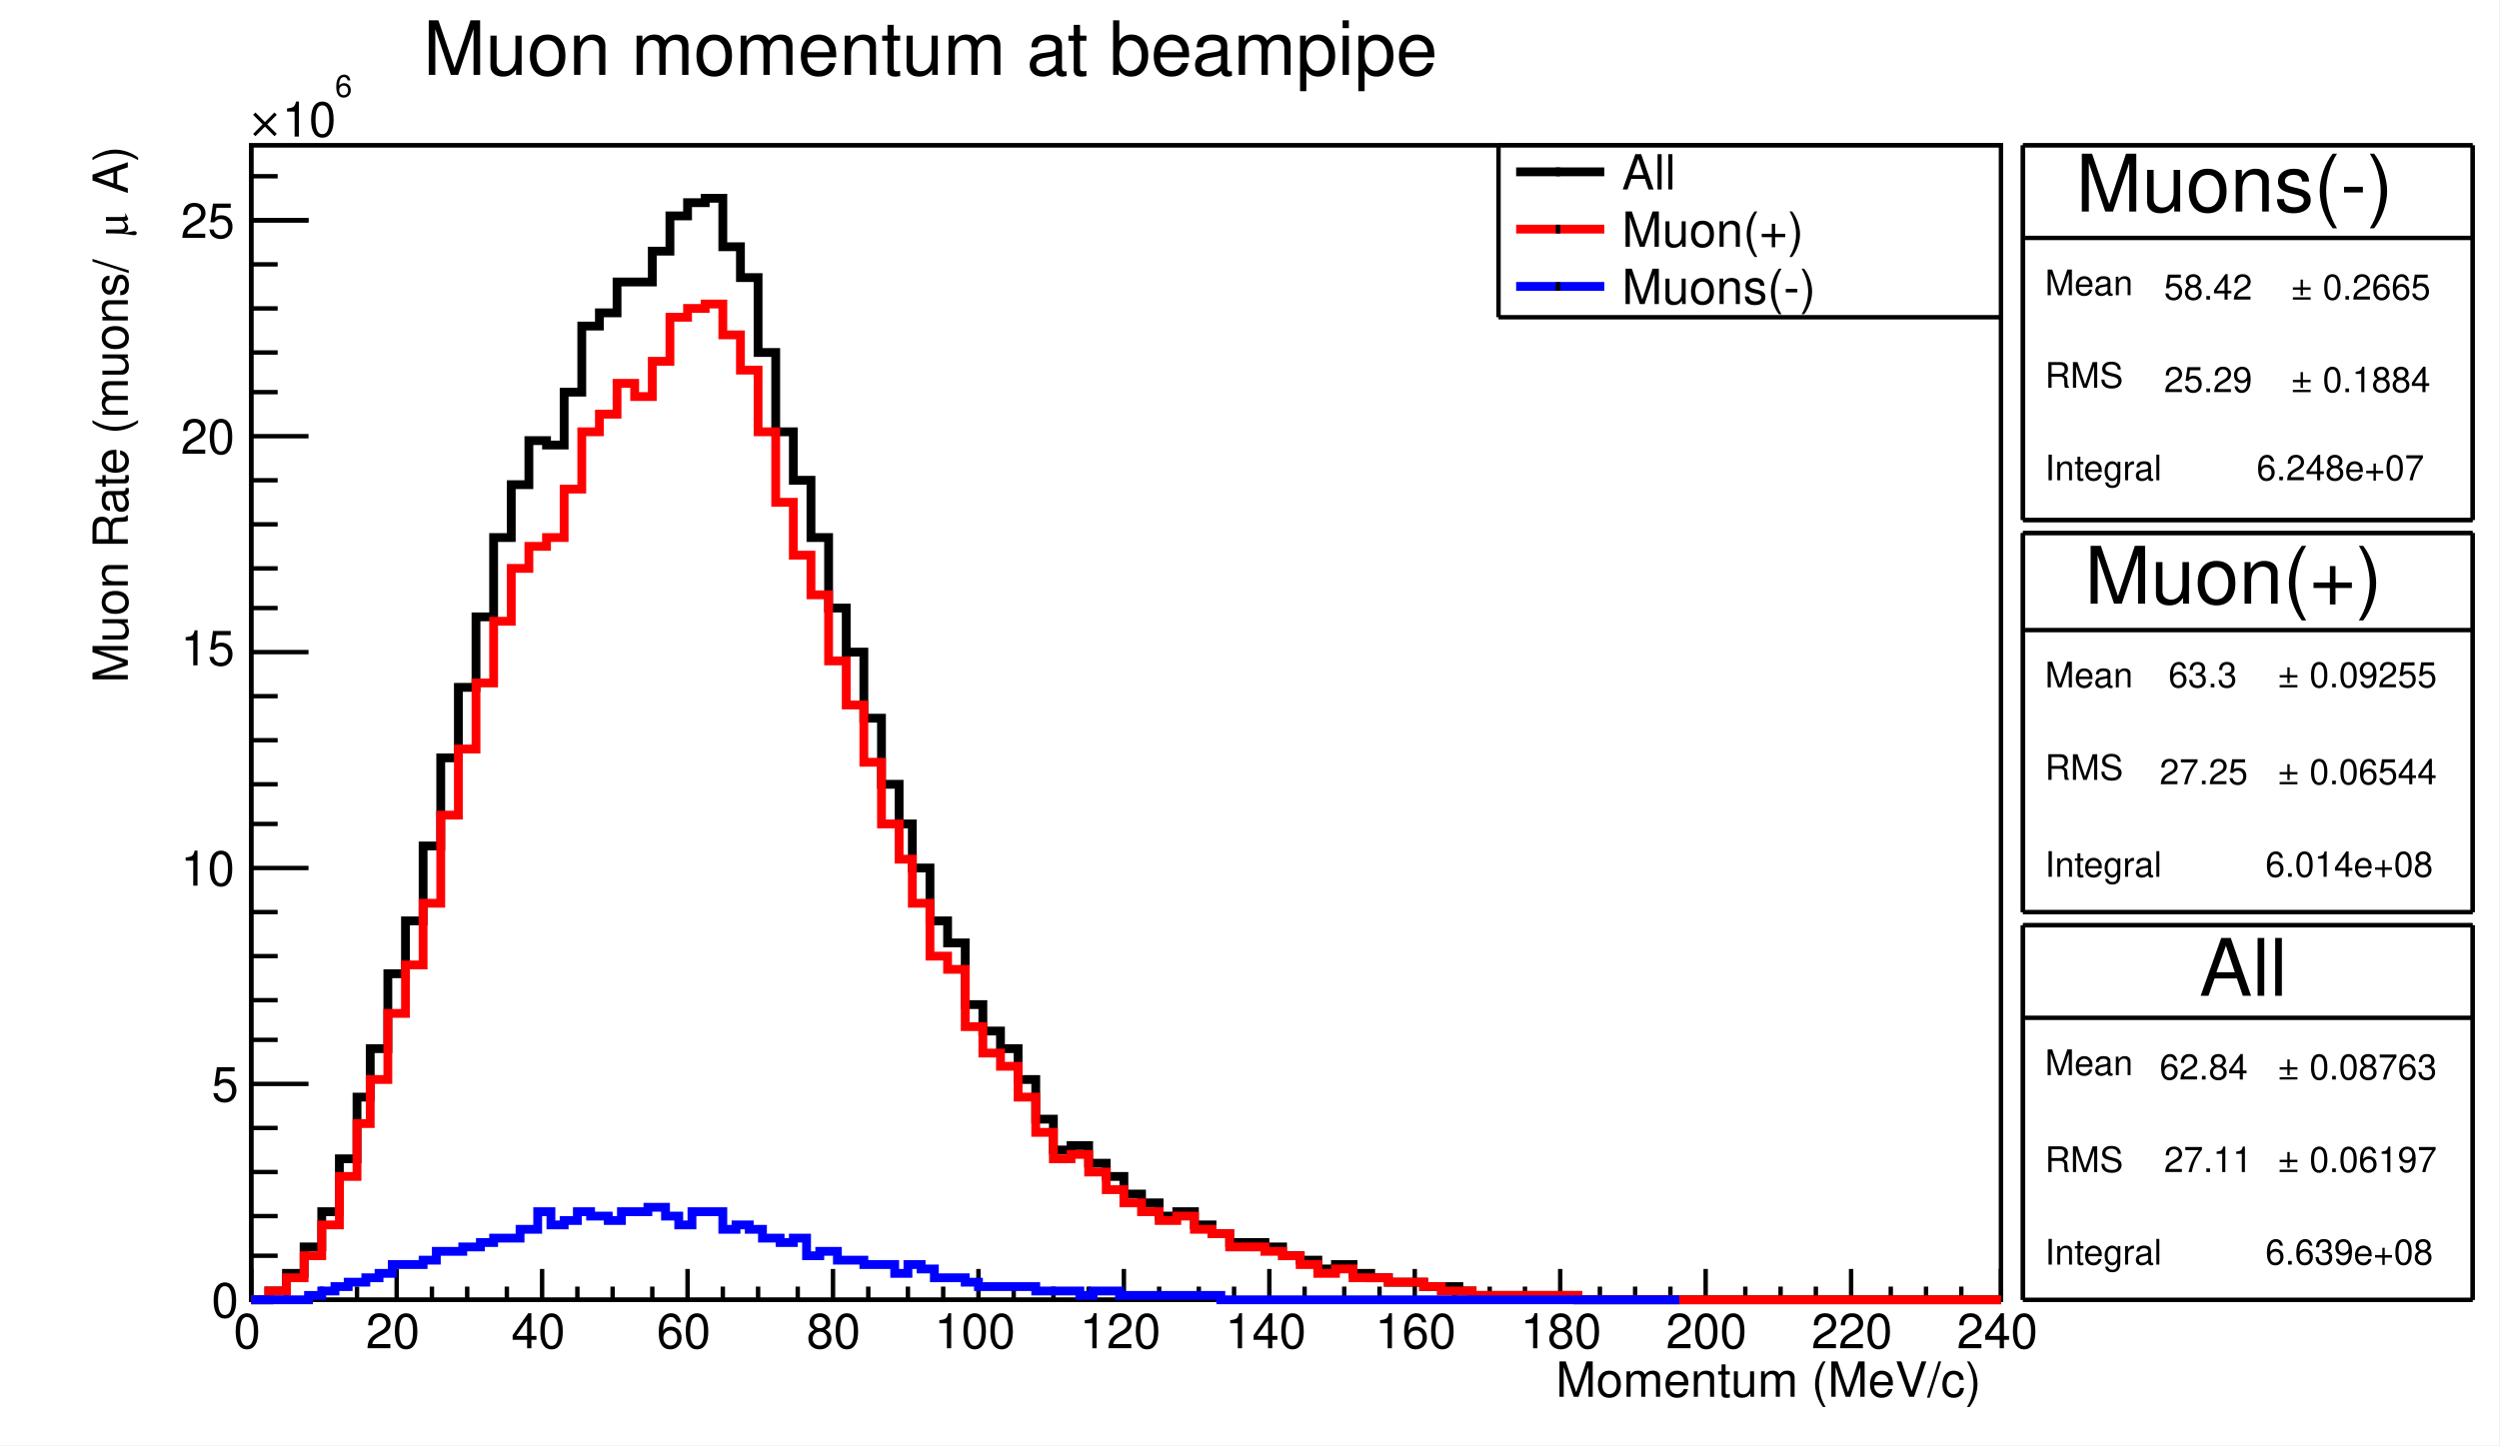
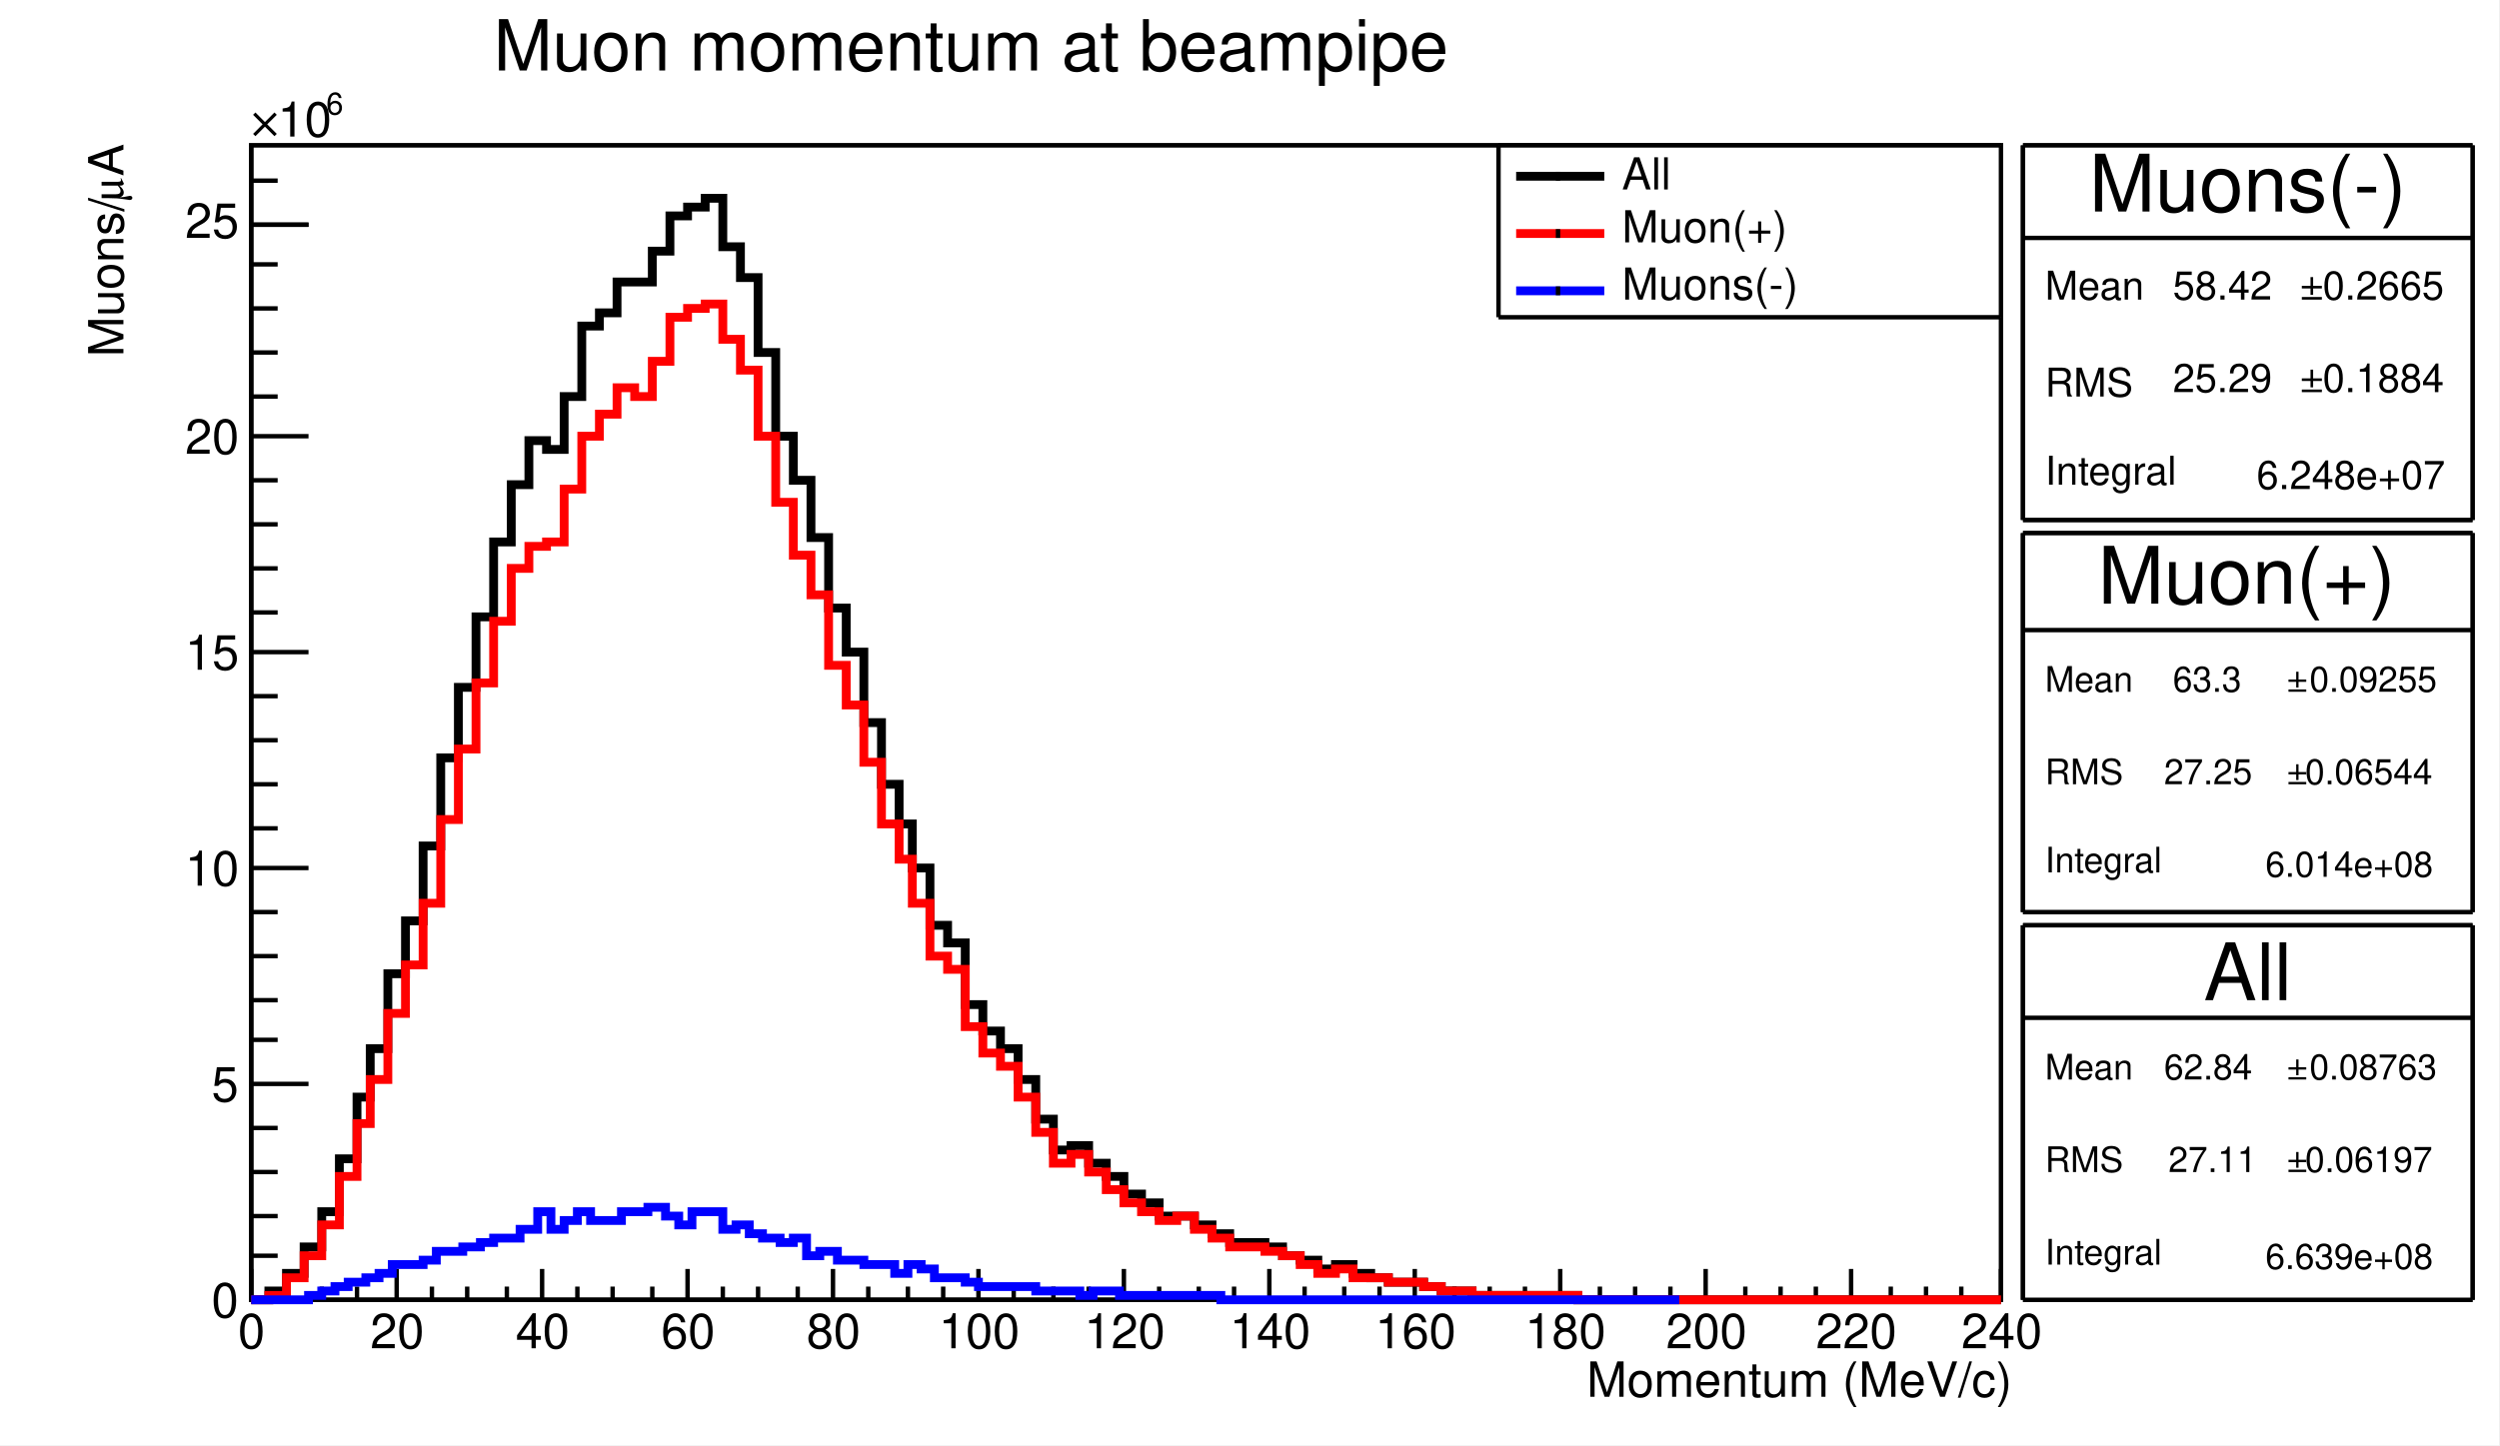
<svg xmlns="http://www.w3.org/2000/svg" width="567" height="328" viewBox="0 0 567 328">
  <defs>
</defs>
  <rect x="0" y="0" width="567" height="328" fill="white" />
  <rect x="57" y="33" width="397" height="262" fill="white" />
  <rect x="57" y="33" width="397" height="262" fill="none" stroke="black" />
  <rect x="57" y="33" width="397" height="262" fill="white" />
  <rect x="57" y="33" width="397" height="262" fill="none" stroke="black" />
-   <path d="M57,295h 4v -2h 4v -4h 4v -6h 4v -8h 4v -12h 4v -14h 3v -11h 4v -17h 4v -12h 4v -17h 4v -20h 4v -16h 4v -16h 4v -18h 4v -12h 4v -10h 4v 1h 4v -12h 4v -15h 4v -3h 4v -7h 8v -7h 4v -8h 4v -3h 4v -1h 4v 11h 4v 7h 4v 17h 4v 18h 4v 11h 4v 13h 4v  16h 4v 10h 4v 15h 4v 15h 4v 9h 3v 10h 4v 12h 4v 5h 4v 14h 4v 6h 4v 4h 4v 7h 4v 9h 4v 7h 4v -1h 4v 4h 4v 3h 4v 4h 4v 2h 4v 3h 4v -1h 4v 3h 4v 2h 4v 2h 8v 1h 4v 2h 4v 1h 4v 2h 4v -1h 4v 2h 4v 1h 4v 1h 8v 1h 8v 1h 3v 1h 24v 1h 96" fill="none" stroke="black" stroke-width="2" />
+   <path d="M57,295h 4v -2h 4v -4h 4v -6h 4v -8h 4v -12h 4v -14h 3v -11h 4v -17h 4v -12h 4v -17h 4v -20h 4v -16h 4v -16h 4v -17h 4v -13h 4v -10h 4v 2h 4v -12h 4v -16h 4v -3h 4v -7h 8v -7h 4v -8h 4v -2h 4v -2h 4v 11h 4v 7h 4v 17h 4v 19h 4v 10h 4v 13h 4v  16h 4v 10h 4v 16h 4v 14h 4v 9h 3v 10h 4v 13h 4v 4h 4v 14h 4v 6h 4v 4h 4v 7h 4v 9h 4v 7h 4v -1h 4v 4h 4v 3h 4v 4h 4v 2h 4v 3h 8v 2h 4v 2h 4v 2h 8v 1h 4v 2h 4v 1h 4v 2h 4v -1h 4v 2h 4v 1h 4v 1h 8v 1h 4v 1h 7v 1h 24v 1h 96" fill="none" stroke="black" stroke-width="2" />
  <rect x="459" y="210" width="102" height="85" fill="white" />
  <path d="M459,295h 102" fill="none" stroke="black" />
  <path d="M561,295v -85" fill="none" stroke="black" />
  <path d="M561,210h -102" fill="none" stroke="black" />
  <path d="M459,210v 85" fill="none" stroke="black" />
-   <text x="499" y="226" fill="black" font-size="18" font-family="Helvetica">
+   <text x="500" y="227" fill="black" font-size="18" font-family="Helvetica">
All
</text>
  <path d="M459,231h 102" fill="none" stroke="black" />
-   <text x="464" y="244" fill="black" font-size="8" font-family="Helvetica">
+   <text x="464" y="245" fill="black" font-size="8" font-family="Helvetica">
Mean  
</text>
  <text x="524" y="245" fill="black" font-size="8" font-family="Helvetica">
 0.08763
</text>
-   <text x="517" y="245" fill="black" font-size="8" font-family="Times">
- ±
- </text>
-   <text x="490" y="245" fill="black" font-size="8" font-family="Helvetica">
+   <text x="519" y="245" fill="black" font-size="8" font-family="Times">
+ ±
+ </text>
+   <text x="491" y="245" fill="black" font-size="8" font-family="Helvetica">
  62.84 
</text>
  <text x="464" y="266" fill="black" font-size="8" font-family="Helvetica">
RMS   
</text>
-   <text x="524" y="266" fill="black" font-size="8" font-family="Helvetica">
+   <text x="523" y="266" fill="black" font-size="8" font-family="Helvetica">
 0.06197
</text>
-   <text x="517" y="266" fill="black" font-size="8" font-family="Times">
- ±
- </text>
-   <text x="491" y="266" fill="black" font-size="8" font-family="Helvetica">
+   <text x="519" y="266" fill="black" font-size="8" font-family="Times">
+ ±
+ </text>
+   <text x="492" y="266" fill="black" font-size="8" font-family="Helvetica">
  27.11 
</text>
  <text x="464" y="287" fill="black" font-size="8" font-family="Helvetica">
Integral 
</text>
-   <text x="514" y="287" fill="black" font-size="8" font-family="Helvetica">
+   <text x="514" y="288" fill="black" font-size="8" font-family="Helvetica">
 6.639e+08
</text>
  <path d="M57,295h 397" fill="none" stroke="black" />
-   <text x="353" y="317" fill="black" font-size="11" font-family="Helvetica">
+   <text x="360" y="317" fill="black" font-size="11" font-family="Helvetica">
Momentum (MeV/c)
</text>
  <path d="M57,288v 7" fill="none" stroke="black" />
  <path d="M65,292v 3" fill="none" stroke="black" />
  <path d="M73,292v 3" fill="none" stroke="black" />
  <path d="M81,292v 3" fill="none" stroke="black" />
  <path d="M90,288v 7" fill="none" stroke="black" />
  <path d="M98,292v 3" fill="none" stroke="black" />
  <path d="M106,292v 3" fill="none" stroke="black" />
  <path d="M115,292v 3" fill="none" stroke="black" />
  <path d="M123,288v 7" fill="none" stroke="black" />
  <path d="M131,292v 3" fill="none" stroke="black" />
  <path d="M139,292v 3" fill="none" stroke="black" />
  <path d="M148,292v 3" fill="none" stroke="black" />
  <path d="M156,288v 7" fill="none" stroke="black" />
  <path d="M164,292v 3" fill="none" stroke="black" />
  <path d="M172,292v 3" fill="none" stroke="black" />
  <path d="M181,292v 3" fill="none" stroke="black" />
  <path d="M189,288v 7" fill="none" stroke="black" />
  <path d="M197,292v 3" fill="none" stroke="black" />
  <path d="M206,292v 3" fill="none" stroke="black" />
  <path d="M214,292v 3" fill="none" stroke="black" />
  <path d="M222,288v 7" fill="none" stroke="black" />
  <path d="M230,292v 3" fill="none" stroke="black" />
  <path d="M239,292v 3" fill="none" stroke="black" />
  <path d="M247,292v 3" fill="none" stroke="black" />
  <path d="M255,288v 7" fill="none" stroke="black" />
  <path d="M263,292v 3" fill="none" stroke="black" />
  <path d="M272,292v 3" fill="none" stroke="black" />
  <path d="M280,292v 3" fill="none" stroke="black" />
  <path d="M288,288v 7" fill="none" stroke="black" />
  <path d="M296,292v 3" fill="none" stroke="black" />
  <path d="M305,292v 3" fill="none" stroke="black" />
  <path d="M313,292v 3" fill="none" stroke="black" />
  <path d="M321,288v 7" fill="none" stroke="black" />
  <path d="M330,292v 3" fill="none" stroke="black" />
  <path d="M338,292v 3" fill="none" stroke="black" />
  <path d="M346,292v 3" fill="none" stroke="black" />
  <path d="M354,288v 7" fill="none" stroke="black" />
  <path d="M363,292v 3" fill="none" stroke="black" />
  <path d="M371,292v 3" fill="none" stroke="black" />
  <path d="M379,292v 3" fill="none" stroke="black" />
  <path d="M387,288v 7" fill="none" stroke="black" />
  <path d="M396,292v 3" fill="none" stroke="black" />
  <path d="M404,292v 3" fill="none" stroke="black" />
  <path d="M412,292v 3" fill="none" stroke="black" />
  <path d="M420,288v 7" fill="none" stroke="black" />
  <path d="M429,292v 3" fill="none" stroke="black" />
  <path d="M437,292v 3" fill="none" stroke="black" />
  <path d="M445,292v 3" fill="none" stroke="black" />
  <path d="M454,288v 7" fill="none" stroke="black" />
-   <text x="53" y="306" fill="black" font-size="11" font-family="Helvetica">
+   <text x="54" y="306" fill="black" font-size="11" font-family="Helvetica">
0
</text>
-   <text x="83" y="306" fill="black" font-size="11" font-family="Helvetica">
+   <text x="84" y="306" fill="black" font-size="11" font-family="Helvetica">
20
</text>
-   <text x="116" y="306" fill="black" font-size="11" font-family="Helvetica">
+   <text x="117" y="306" fill="black" font-size="11" font-family="Helvetica">
40
</text>
-   <text x="149" y="306" fill="black" font-size="11" font-family="Helvetica">
+   <text x="150" y="306" fill="black" font-size="11" font-family="Helvetica">
60
</text>
  <text x="183" y="306" fill="black" font-size="11" font-family="Helvetica">
80
</text>
-   <text x="212" y="306" fill="black" font-size="11" font-family="Helvetica">
+   <text x="213" y="306" fill="black" font-size="11" font-family="Helvetica">
100
</text>
-   <text x="245" y="306" fill="black" font-size="11" font-family="Helvetica">
+   <text x="246" y="306" fill="black" font-size="11" font-family="Helvetica">
120
</text>
-   <text x="278" y="306" fill="black" font-size="11" font-family="Helvetica">
+   <text x="279" y="306" fill="black" font-size="11" font-family="Helvetica">
140
</text>
  <text x="312" y="306" fill="black" font-size="11" font-family="Helvetica">
160
</text>
-   <text x="345" y="306" fill="black" font-size="11" font-family="Helvetica">
+   <text x="346" y="306" fill="black" font-size="11" font-family="Helvetica">
180
</text>
  <text x="378" y="306" fill="black" font-size="11" font-family="Helvetica">
200
</text>
-   <text x="411" y="306" fill="black" font-size="11" font-family="Helvetica">
+   <text x="412" y="306" fill="black" font-size="11" font-family="Helvetica">
220
</text>
-   <text x="444" y="306" fill="black" font-size="11" font-family="Helvetica">
+   <text x="445" y="306" fill="black" font-size="11" font-family="Helvetica">
240
</text>
  <path d="M57,295v -262" fill="none" stroke="black" />
-   <g transform="rotate(-90,29,44)">
-     <text x="29" y="44" fill="black" font-size="11" font-family="Helvetica">
- A)
- </text>
-   </g>
-   <g transform="rotate(-90,29,54)">
-     <text x="29" y="54" fill="black" font-size="11" font-family="Times">
+   <g transform="rotate(-90,28,40)">
+     <text x="28" y="40" fill="black" font-size="11" font-family="Helvetica">
+ A
+ </text>
+   </g>
+   <g transform="rotate(-90,28,46)">
+     <text x="28" y="46" fill="black" font-size="11" font-family="Times">
μ
</text>
  </g>
-   <g transform="rotate(-90,29,155)">
-     <text x="29" y="155" fill="black" font-size="11" font-family="Helvetica">
- Muon Rate (muons/
+   <g transform="rotate(-90,28,81)">
+     <text x="28" y="81" fill="black" font-size="11" font-family="Helvetica">
+ Muons/
</text>
  </g>
  <path d="M70,295h -13" fill="none" stroke="black" />
  <path d="M63,285h -6" fill="none" stroke="black" />
  <path d="M63,276h -6" fill="none" stroke="black" />
  <path d="M63,266h -6" fill="none" stroke="black" />
  <path d="M63,256h -6" fill="none" stroke="black" />
  <path d="M70,246h -13" fill="none" stroke="black" />
  <path d="M63,236h -6" fill="none" stroke="black" />
  <path d="M63,227h -6" fill="none" stroke="black" />
  <path d="M63,217h -6" fill="none" stroke="black" />
  <path d="M63,207h -6" fill="none" stroke="black" />
  <path d="M70,197h -13" fill="none" stroke="black" />
-   <path d="M63,187h -6" fill="none" stroke="black" />
+   <path d="M63,188h -6" fill="none" stroke="black" />
  <path d="M63,178h -6" fill="none" stroke="black" />
  <path d="M63,168h -6" fill="none" stroke="black" />
  <path d="M63,158h -6" fill="none" stroke="black" />
  <path d="M70,148h -13" fill="none" stroke="black" />
-   <path d="M63,138h -6" fill="none" stroke="black" />
+   <path d="M63,139h -6" fill="none" stroke="black" />
  <path d="M63,129h -6" fill="none" stroke="black" />
  <path d="M63,119h -6" fill="none" stroke="black" />
  <path d="M63,109h -6" fill="none" stroke="black" />
  <path d="M70,99h -13" fill="none" stroke="black" />
-   <path d="M63,89h -6" fill="none" stroke="black" />
+   <path d="M63,90h -6" fill="none" stroke="black" />
  <path d="M63,80h -6" fill="none" stroke="black" />
  <path d="M63,70h -6" fill="none" stroke="black" />
  <path d="M63,60h -6" fill="none" stroke="black" />
-   <path d="M70,50h -13" fill="none" stroke="black" />
-   <path d="M70,50h -13" fill="none" stroke="black" />
-   <path d="M63,40h -6" fill="none" stroke="black" />
+   <path d="M70,51h -13" fill="none" stroke="black" />
+   <path d="M70,51h -13" fill="none" stroke="black" />
+   <path d="M63,41h -6" fill="none" stroke="black" />
  <text x="48" y="299" fill="black" font-size="11" font-family="Helvetica">
0
</text>
  <text x="48" y="250" fill="black" font-size="11" font-family="Helvetica">
5
</text>
-   <text x="41" y="201" fill="black" font-size="11" font-family="Helvetica">
+   <text x="42" y="201" fill="black" font-size="11" font-family="Helvetica">
10
</text>
-   <text x="41" y="151" fill="black" font-size="11" font-family="Helvetica">
+   <text x="42" y="152" fill="black" font-size="11" font-family="Helvetica">
15
</text>
-   <text x="41" y="103" fill="black" font-size="11" font-family="Helvetica">
+   <text x="42" y="103" fill="black" font-size="11" font-family="Helvetica">
20
</text>
-   <text x="41" y="54" fill="black" font-size="11" font-family="Helvetica">
+   <text x="42" y="54" fill="black" font-size="11" font-family="Helvetica">
25
</text>
-   <text x="76" y="22" fill="black" font-size="7" font-family="Helvetica">
+   <text x="74" y="26" fill="black" font-size="7" font-family="Helvetica">
6
</text>
-   <text x="64" y="31" fill="black" font-size="11" font-family="Helvetica">
+   <text x="63" y="31" fill="black" font-size="11" font-family="Helvetica">
10
</text>
  <text x="57" y="31" fill="black" font-size="11" font-family="Times">
×
</text>
  <rect x="459" y="210" width="102" height="85" fill="white" />
  <path d="M459,295h 102" fill="none" stroke="black" />
  <path d="M561,295v -85" fill="none" stroke="black" />
  <path d="M561,210h -102" fill="none" stroke="black" />
  <path d="M459,210v 85" fill="none" stroke="black" />
-   <text x="499" y="226" fill="black" font-size="18" font-family="Helvetica">
+   <text x="500" y="227" fill="black" font-size="18" font-family="Helvetica">
All
</text>
  <path d="M459,231h 102" fill="none" stroke="black" />
-   <text x="464" y="244" fill="black" font-size="8" font-family="Helvetica">
+   <text x="464" y="245" fill="black" font-size="8" font-family="Helvetica">
Mean  
</text>
  <text x="524" y="245" fill="black" font-size="8" font-family="Helvetica">
 0.08763
</text>
-   <text x="517" y="245" fill="black" font-size="8" font-family="Times">
- ±
- </text>
-   <text x="490" y="245" fill="black" font-size="8" font-family="Helvetica">
+   <text x="519" y="245" fill="black" font-size="8" font-family="Times">
+ ±
+ </text>
+   <text x="491" y="245" fill="black" font-size="8" font-family="Helvetica">
  62.84 
</text>
  <text x="464" y="266" fill="black" font-size="8" font-family="Helvetica">
RMS   
</text>
-   <text x="524" y="266" fill="black" font-size="8" font-family="Helvetica">
+   <text x="523" y="266" fill="black" font-size="8" font-family="Helvetica">
 0.06197
</text>
-   <text x="517" y="266" fill="black" font-size="8" font-family="Times">
- ±
- </text>
-   <text x="491" y="266" fill="black" font-size="8" font-family="Helvetica">
+   <text x="519" y="266" fill="black" font-size="8" font-family="Times">
+ ±
+ </text>
+   <text x="492" y="266" fill="black" font-size="8" font-family="Helvetica">
  27.11 
</text>
  <text x="464" y="287" fill="black" font-size="8" font-family="Helvetica">
Integral 
</text>
-   <text x="514" y="287" fill="black" font-size="8" font-family="Helvetica">
+   <text x="514" y="288" fill="black" font-size="8" font-family="Helvetica">
 6.639e+08
</text>
-   <text x="96" y="17" fill="black" font-size="17" font-family="Helvetica">
+   <text x="112" y="16" fill="black" font-size="16" font-family="Helvetica">
Muon momentum at beampipe
</text>
-   <path d="M57,295h 4v -2h 4v -3h 4v -5h 4v -7h 4v -11h 4v -12h 3v -10h 4v -15h 4v -11h 4v -14h 4v -20h 4v -15h 4v -15h 4v -14h 4v -12h 4v -5h 4v -2h 4v -11h 4v -13h 4v -4h 4v -7h 4v 3h 4v -8h 4v -10h 4v -2h 4v -1h 4v 7h 4v 8h 4v 14h 4v 16h 4v 12h 4v  9h 4v 15h 4v 10h 4v 13h 4v 14h 4v 8h 3v 10h 4v 12h 4v 3h 4v 13h 4v 6h 4v 3h 4v 7h 4v 8h 4v 6h 4v -1h 4v 4h 4v 4h 4v 3h 4v 2h 4v 2h 4v -1h 4v 3h 4v 1h 4v 3h 8v 1h 4v 1h 4v 2h 4v 2h 4v -1h 4v 2h 8v 1h 8v 1h 4v 1h 7v 1h 24v 1h 96" fill="none" stroke="#ff0000" stroke-width="2" />
+   <path d="M57,295h 4v -1h 4v -4h 4v -5h 4v -7h 4v -11h 4v -12h 3v -10h 4v -15h 4v -11h 4v -14h 4v -19h 4v -16h 4v -15h 4v -14h 4v -12h 4v -5h 4v -1h 4v -12h 4v -12h 4v -5h 4v -6h 4v 2h 4v -8h 4v -10h 4v -2h 4v -1h 4v 8h 4v 7h 4v 15h 4v 15h 4v 12h 4v  9h 4v 16h 4v 9h 4v 13h 4v 14h 4v 8h 3v 10h 4v 12h 4v 3h 4v 13h 4v 6h 4v 3h 4v 7h 4v 8h 4v 7h 4v -2h 4v 4h 4v 4h 4v 3h 4v 2h 4v 2h 4v -1h 4v 3h 4v 2h 4v 2h 8v 1h 4v 1h 4v 2h 4v 2h 4v -1h 4v 2h 8v 1h 8v 1h 4v 1h 7v 1h 24v 1h 96" fill="none" stroke="#ff0000" stroke-width="2" />
  <rect x="459" y="121" width="102" height="86" fill="white" />
  <path d="M459,207h 102" fill="none" stroke="black" />
  <path d="M561,207v -86" fill="none" stroke="black" />
  <path d="M561,121h -102" fill="none" stroke="black" />
  <path d="M459,121v 86" fill="none" stroke="black" />
-   <text x="473" y="137" fill="black" font-size="18" font-family="Helvetica">
+   <text x="476" y="137" fill="black" font-size="18" font-family="Helvetica">
Muon(+)
</text>
  <path d="M459,143h 102" fill="none" stroke="black" />
-   <text x="464" y="156" fill="black" font-size="8" font-family="Helvetica">
- Mean  
- </text>
-   <text x="524" y="156" fill="black" font-size="8" font-family="Helvetica">
+   <text x="464" y="157" fill="black" font-size="8" font-family="Helvetica">
+ Mean  
+ </text>
+   <text x="524" y="157" fill="black" font-size="8" font-family="Helvetica">
 0.09255
</text>
-   <text x="517" y="156" fill="black" font-size="8" font-family="Times">
- ±
- </text>
-   <text x="492" y="156" fill="black" font-size="8" font-family="Helvetica">
+   <text x="519" y="157" fill="black" font-size="8" font-family="Times">
+ ±
+ </text>
+   <text x="493" y="157" fill="black" font-size="8" font-family="Helvetica">
   63.3 
</text>
-   <text x="464" y="177" fill="black" font-size="8" font-family="Helvetica">
- RMS   
- </text>
-   <text x="524" y="178" fill="black" font-size="8" font-family="Helvetica">
+   <text x="464" y="178" fill="black" font-size="8" font-family="Helvetica">
+ RMS   
+ </text>
+   <text x="523" y="178" fill="black" font-size="8" font-family="Helvetica">
 0.06544
</text>
-   <text x="517" y="178" fill="black" font-size="8" font-family="Times">
- ±
- </text>
-   <text x="490" y="178" fill="black" font-size="8" font-family="Helvetica">
+   <text x="519" y="178" fill="black" font-size="8" font-family="Times">
+ ±
+ </text>
+   <text x="491" y="178" fill="black" font-size="8" font-family="Helvetica">
  27.25 
</text>
-   <text x="464" y="199" fill="black" font-size="8" font-family="Helvetica">
+   <text x="464" y="198" fill="black" font-size="8" font-family="Helvetica">
Integral 
</text>
  <text x="514" y="199" fill="black" font-size="8" font-family="Helvetica">
 6.014e+08
</text>
  <rect x="459" y="121" width="102" height="86" fill="white" />
  <path d="M459,207h 102" fill="none" stroke="black" />
  <path d="M561,207v -86" fill="none" stroke="black" />
  <path d="M561,121h -102" fill="none" stroke="black" />
  <path d="M459,121v 86" fill="none" stroke="black" />
-   <text x="473" y="137" fill="black" font-size="18" font-family="Helvetica">
+   <text x="476" y="137" fill="black" font-size="18" font-family="Helvetica">
Muon(+)
</text>
  <path d="M459,143h 102" fill="none" stroke="black" />
-   <text x="464" y="156" fill="black" font-size="8" font-family="Helvetica">
- Mean  
- </text>
-   <text x="524" y="156" fill="black" font-size="8" font-family="Helvetica">
+   <text x="464" y="157" fill="black" font-size="8" font-family="Helvetica">
+ Mean  
+ </text>
+   <text x="524" y="157" fill="black" font-size="8" font-family="Helvetica">
 0.09255
</text>
-   <text x="517" y="156" fill="black" font-size="8" font-family="Times">
- ±
- </text>
-   <text x="492" y="156" fill="black" font-size="8" font-family="Helvetica">
+   <text x="519" y="157" fill="black" font-size="8" font-family="Times">
+ ±
+ </text>
+   <text x="493" y="157" fill="black" font-size="8" font-family="Helvetica">
   63.3 
</text>
-   <text x="464" y="177" fill="black" font-size="8" font-family="Helvetica">
- RMS   
- </text>
-   <text x="524" y="178" fill="black" font-size="8" font-family="Helvetica">
+   <text x="464" y="178" fill="black" font-size="8" font-family="Helvetica">
+ RMS   
+ </text>
+   <text x="523" y="178" fill="black" font-size="8" font-family="Helvetica">
 0.06544
</text>
-   <text x="517" y="178" fill="black" font-size="8" font-family="Times">
- ±
- </text>
-   <text x="490" y="178" fill="black" font-size="8" font-family="Helvetica">
+   <text x="519" y="178" fill="black" font-size="8" font-family="Times">
+ ±
+ </text>
+   <text x="491" y="178" fill="black" font-size="8" font-family="Helvetica">
  27.25 
</text>
-   <text x="464" y="199" fill="black" font-size="8" font-family="Helvetica">
+   <text x="464" y="198" fill="black" font-size="8" font-family="Helvetica">
Integral 
</text>
  <text x="514" y="199" fill="black" font-size="8" font-family="Helvetica">
 6.014e+08
</text>
-   <path d="M57,295h 13v -1h 3v -1h 3v -1h 3v -1h 4v -1h 3v -1h 3v -2h 7v -1h 3v -2h 6v -1h 4v -1h 3v -1h 6v -2h 4v -4h 3v 3h 3v -1h 3v -2h 3v 1h 4v 1h 3v -2h 6v -1h 4v 2h 3v 2h 3v -3h 7v 4h 3v -1h 3v 1h 3v 2h 4v 1h 3v -1h 3v 4h 3v -1h 4v 2h 6v 1h 7v 2h  3v -2h 3v 1h 3v 2h 7v 1h 3v 1h 13v 1h 10v 1h 3v -1h 6v 1h 23v 1h 104" fill="none" stroke="#0000ff" stroke-width="2" />
+   <path d="M57,295h 13v -1h 3v -1h 3v -1h 3v -1h 4v -1h 3v -1h 3v -2h 7v -1h 3v -2h 6v -1h 4v -1h 3v -1h 6v -2h 4v -4h 3v 4h 3v -2h 3v -2h 3v 2h 7v -2h 6v -1h 4v 2h 3v 2h 3v -3h 7v 4h 3v -1h 3v 2h 3v 1h 4v 1h 3v -1h 3v 4h 3v -1h 4v 2h 6v 1h 7v 2h 3v  -2h 3v 1h 3v 2h 7v 1h 3v 1h 13v 1h 10v 1h 3v -1h 6v 1h 23v 1h 104" fill="none" stroke="#0000ff" stroke-width="2" />
  <rect x="459" y="33" width="102" height="85" fill="white" />
  <path d="M459,118h 102" fill="none" stroke="black" />
  <path d="M561,118v -85" fill="none" stroke="black" />
  <path d="M561,33h -102" fill="none" stroke="black" />
  <path d="M459,33v 85" fill="none" stroke="black" />
-   <text x="471" y="48" fill="black" font-size="18" font-family="Helvetica">
+   <text x="474" y="48" fill="black" font-size="18" font-family="Helvetica">
Muons(-)
</text>
  <path d="M459,54h 102" fill="none" stroke="black" />
-   <text x="464" y="68" fill="black" font-size="13" font-family="Helvetica">
+   <text x="464" y="70" fill="black" font-size="13" font-family="Helvetica">
Entries 
</text>
-   <text x="521" y="68" fill="black" font-size="13" font-family="Helvetica">
+   <text x="523" y="70" fill="black" font-size="13" font-family="Helvetica">
 9009
</text>
-   <text x="464" y="90" fill="black" font-size="13" font-family="Helvetica">
- Mean  
- </text>
-   <text x="513" y="90" fill="black" font-size="13" font-family="Helvetica">
+   <text x="464" y="91" fill="black" font-size="13" font-family="Helvetica">
+ Mean  
+ </text>
+   <text x="515" y="91" fill="black" font-size="13" font-family="Helvetica">
  58.42
</text>
-   <text x="464" y="111" fill="black" font-size="13" font-family="Helvetica">
- RMS   
- </text>
-   <text x="513" y="111" fill="black" font-size="13" font-family="Helvetica">
+   <text x="464" y="113" fill="black" font-size="13" font-family="Helvetica">
+ RMS   
+ </text>
+   <text x="515" y="113" fill="black" font-size="13" font-family="Helvetica">
  25.29
</text>
  <rect x="459" y="33" width="102" height="85" fill="white" />
  <path d="M459,118h 102" fill="none" stroke="black" />
  <path d="M561,118v -85" fill="none" stroke="black" />
  <path d="M561,33h -102" fill="none" stroke="black" />
  <path d="M459,33v 85" fill="none" stroke="black" />
-   <text x="471" y="48" fill="black" font-size="18" font-family="Helvetica">
+   <text x="474" y="48" fill="black" font-size="18" font-family="Helvetica">
Muons(-)
</text>
  <path d="M459,54h 102" fill="none" stroke="black" />
-   <text x="464" y="67" fill="black" font-size="8" font-family="Helvetica">
- Mean  
- </text>
-   <text x="527" y="68" fill="black" font-size="8" font-family="Helvetica">
+   <text x="464" y="68" fill="black" font-size="9" font-family="Helvetica">
+ Mean  
+ </text>
+   <text x="527" y="68" fill="black" font-size="9" font-family="Helvetica">
 0.2665
</text>
-   <text x="520" y="68" fill="black" font-size="8" font-family="Times">
- ±
- </text>
-   <text x="491" y="68" fill="black" font-size="8" font-family="Helvetica">
+   <text x="522" y="68" fill="black" font-size="9" font-family="Times">
+ ±
+ </text>
+   <text x="493" y="68" fill="black" font-size="9" font-family="Helvetica">
  58.42 
</text>
-   <text x="464" y="88" fill="black" font-size="8" font-family="Helvetica">
- RMS   
- </text>
-   <text x="527" y="89" fill="black" font-size="8" font-family="Helvetica">
+   <text x="464" y="90" fill="black" font-size="9" font-family="Helvetica">
+ RMS   
+ </text>
+   <text x="527" y="89" fill="black" font-size="9" font-family="Helvetica">
 0.1884
</text>
-   <text x="520" y="89" fill="black" font-size="8" font-family="Times">
- ±
- </text>
-   <text x="491" y="89" fill="black" font-size="8" font-family="Helvetica">
+   <text x="522" y="89" fill="black" font-size="9" font-family="Times">
+ ±
+ </text>
+   <text x="493" y="89" fill="black" font-size="9" font-family="Helvetica">
  25.29 
</text>
-   <text x="464" y="109" fill="black" font-size="8" font-family="Helvetica">
+   <text x="464" y="110" fill="black" font-size="9" font-family="Helvetica">
Integral 
</text>
-   <text x="512" y="109" fill="black" font-size="8" font-family="Helvetica">
+   <text x="512" y="111" fill="black" font-size="9" font-family="Helvetica">
 6.248e+07
</text>
  <rect x="340" y="33" width="114" height="39" fill="white" />
  <path d="M340,72h 114" fill="none" stroke="black" />
  <path d="M454,72v -39" fill="none" stroke="black" />
  <path d="M454,33h -114" fill="none" stroke="black" />
  <path d="M340,33v 39" fill="none" stroke="black" />
-   <text x="368" y="43" fill="black" font-size="11" font-family="Helvetica">
+   <text x="368" y="43" fill="black" font-size="10" font-family="Helvetica">
All
</text>
  <path d="M344,44h 20v -9h -20z" fill="white" />
-   <path d="M344,39h 20" fill="none" stroke="black" stroke-width="2" />
+   <path d="M344,40h 20" fill="none" stroke="black" stroke-width="2" />
  <g stroke="black" stroke-width="2" fill="none">
-     <line x1="353" y1="39" x2="354" y2="39" />
-   </g>
-   <text x="368" y="56" fill="black" font-size="11" font-family="Helvetica">
+     <line x1="353" y1="40" x2="354" y2="40" />
+   </g>
+   <text x="368" y="55" fill="black" font-size="10" font-family="Helvetica">
Muon(+)
</text>
  <path d="M344,57h 20v -9h -20z" fill="white" />
-   <path d="M344,52h 20" fill="none" stroke="#ff0000" stroke-width="2" />
+   <path d="M344,53h 20" fill="none" stroke="#ff0000" stroke-width="2" />
  <g stroke="black" stroke-width="2" fill="none">
-     <line x1="353" y1="52" x2="354" y2="52" />
-   </g>
-   <text x="368" y="69" fill="black" font-size="11" font-family="Helvetica">
+     <line x1="353" y1="53" x2="354" y2="53" />
+   </g>
+   <text x="368" y="68" fill="black" font-size="10" font-family="Helvetica">
Muons(-)
</text>
  <path d="M344,70h 20v -9h -20z" fill="white" />
-   <path d="M344,65h 20" fill="none" stroke="#0000ff" stroke-width="2" />
+   <path d="M344,66h 20" fill="none" stroke="#0000ff" stroke-width="2" />
  <g stroke="black" stroke-width="2" fill="none">
-     <line x1="353" y1="65" x2="354" y2="65" />
+     <line x1="353" y1="66" x2="354" y2="66" />
  </g>
</svg>
